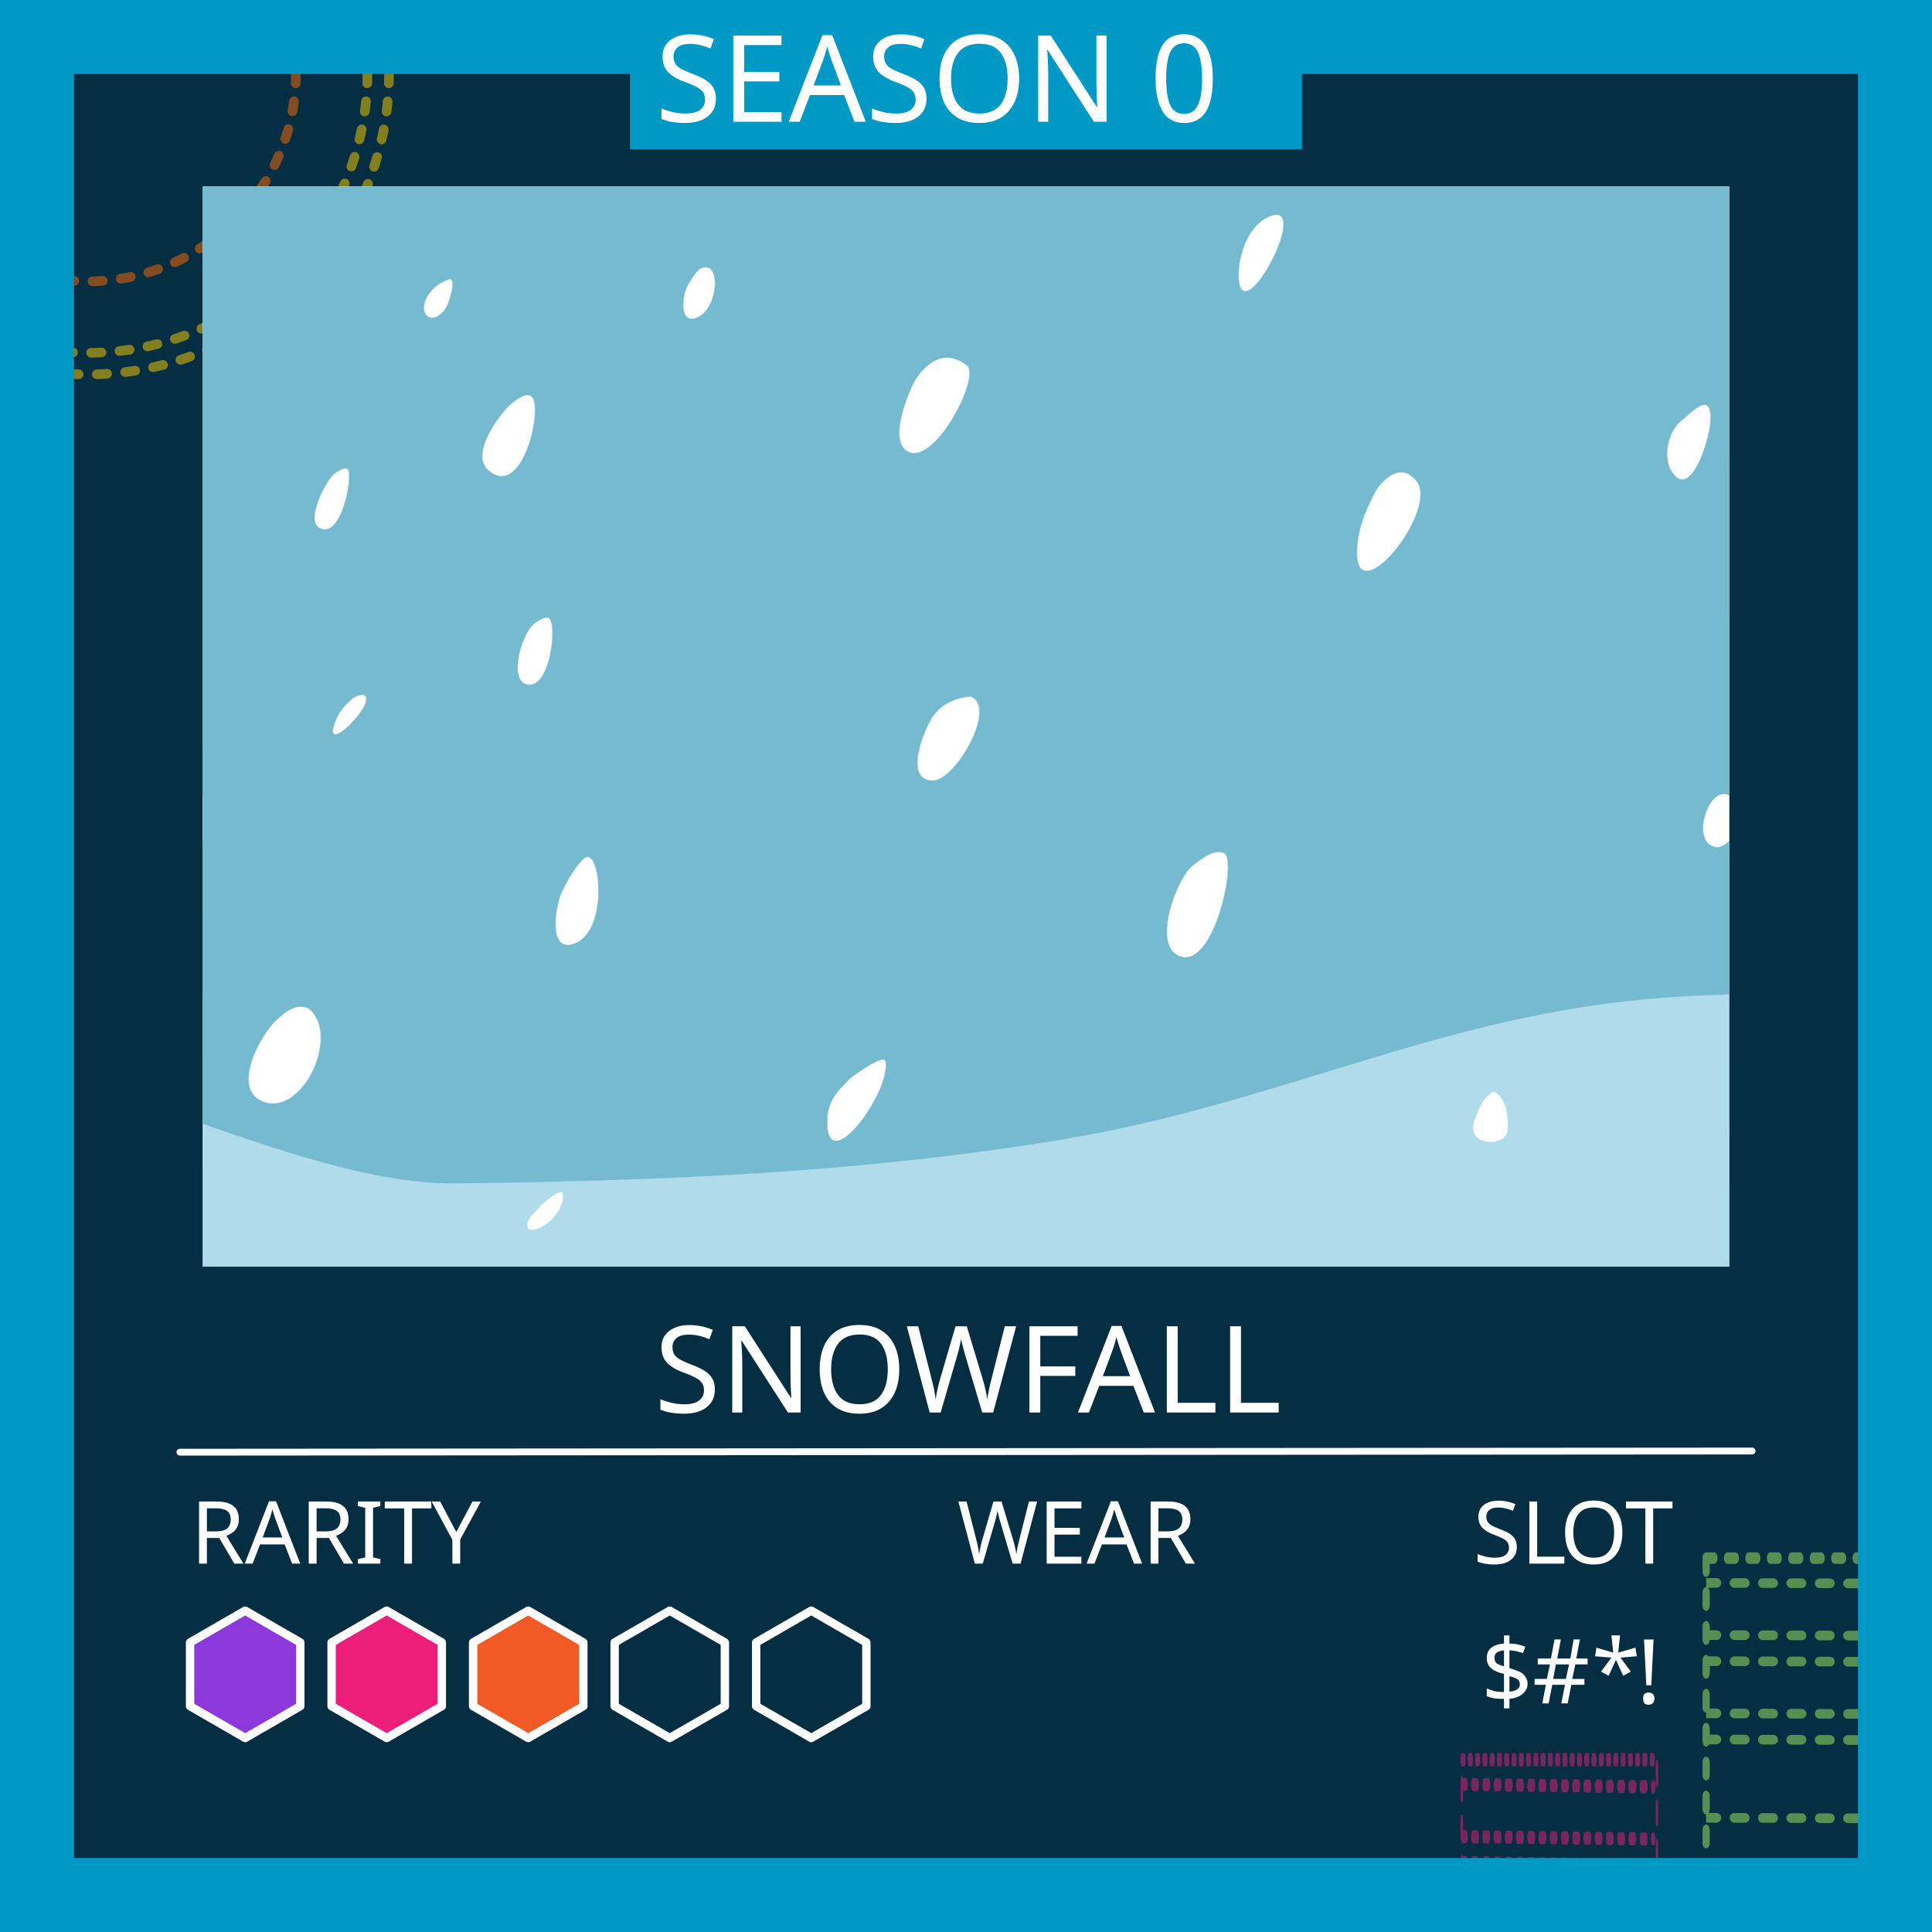
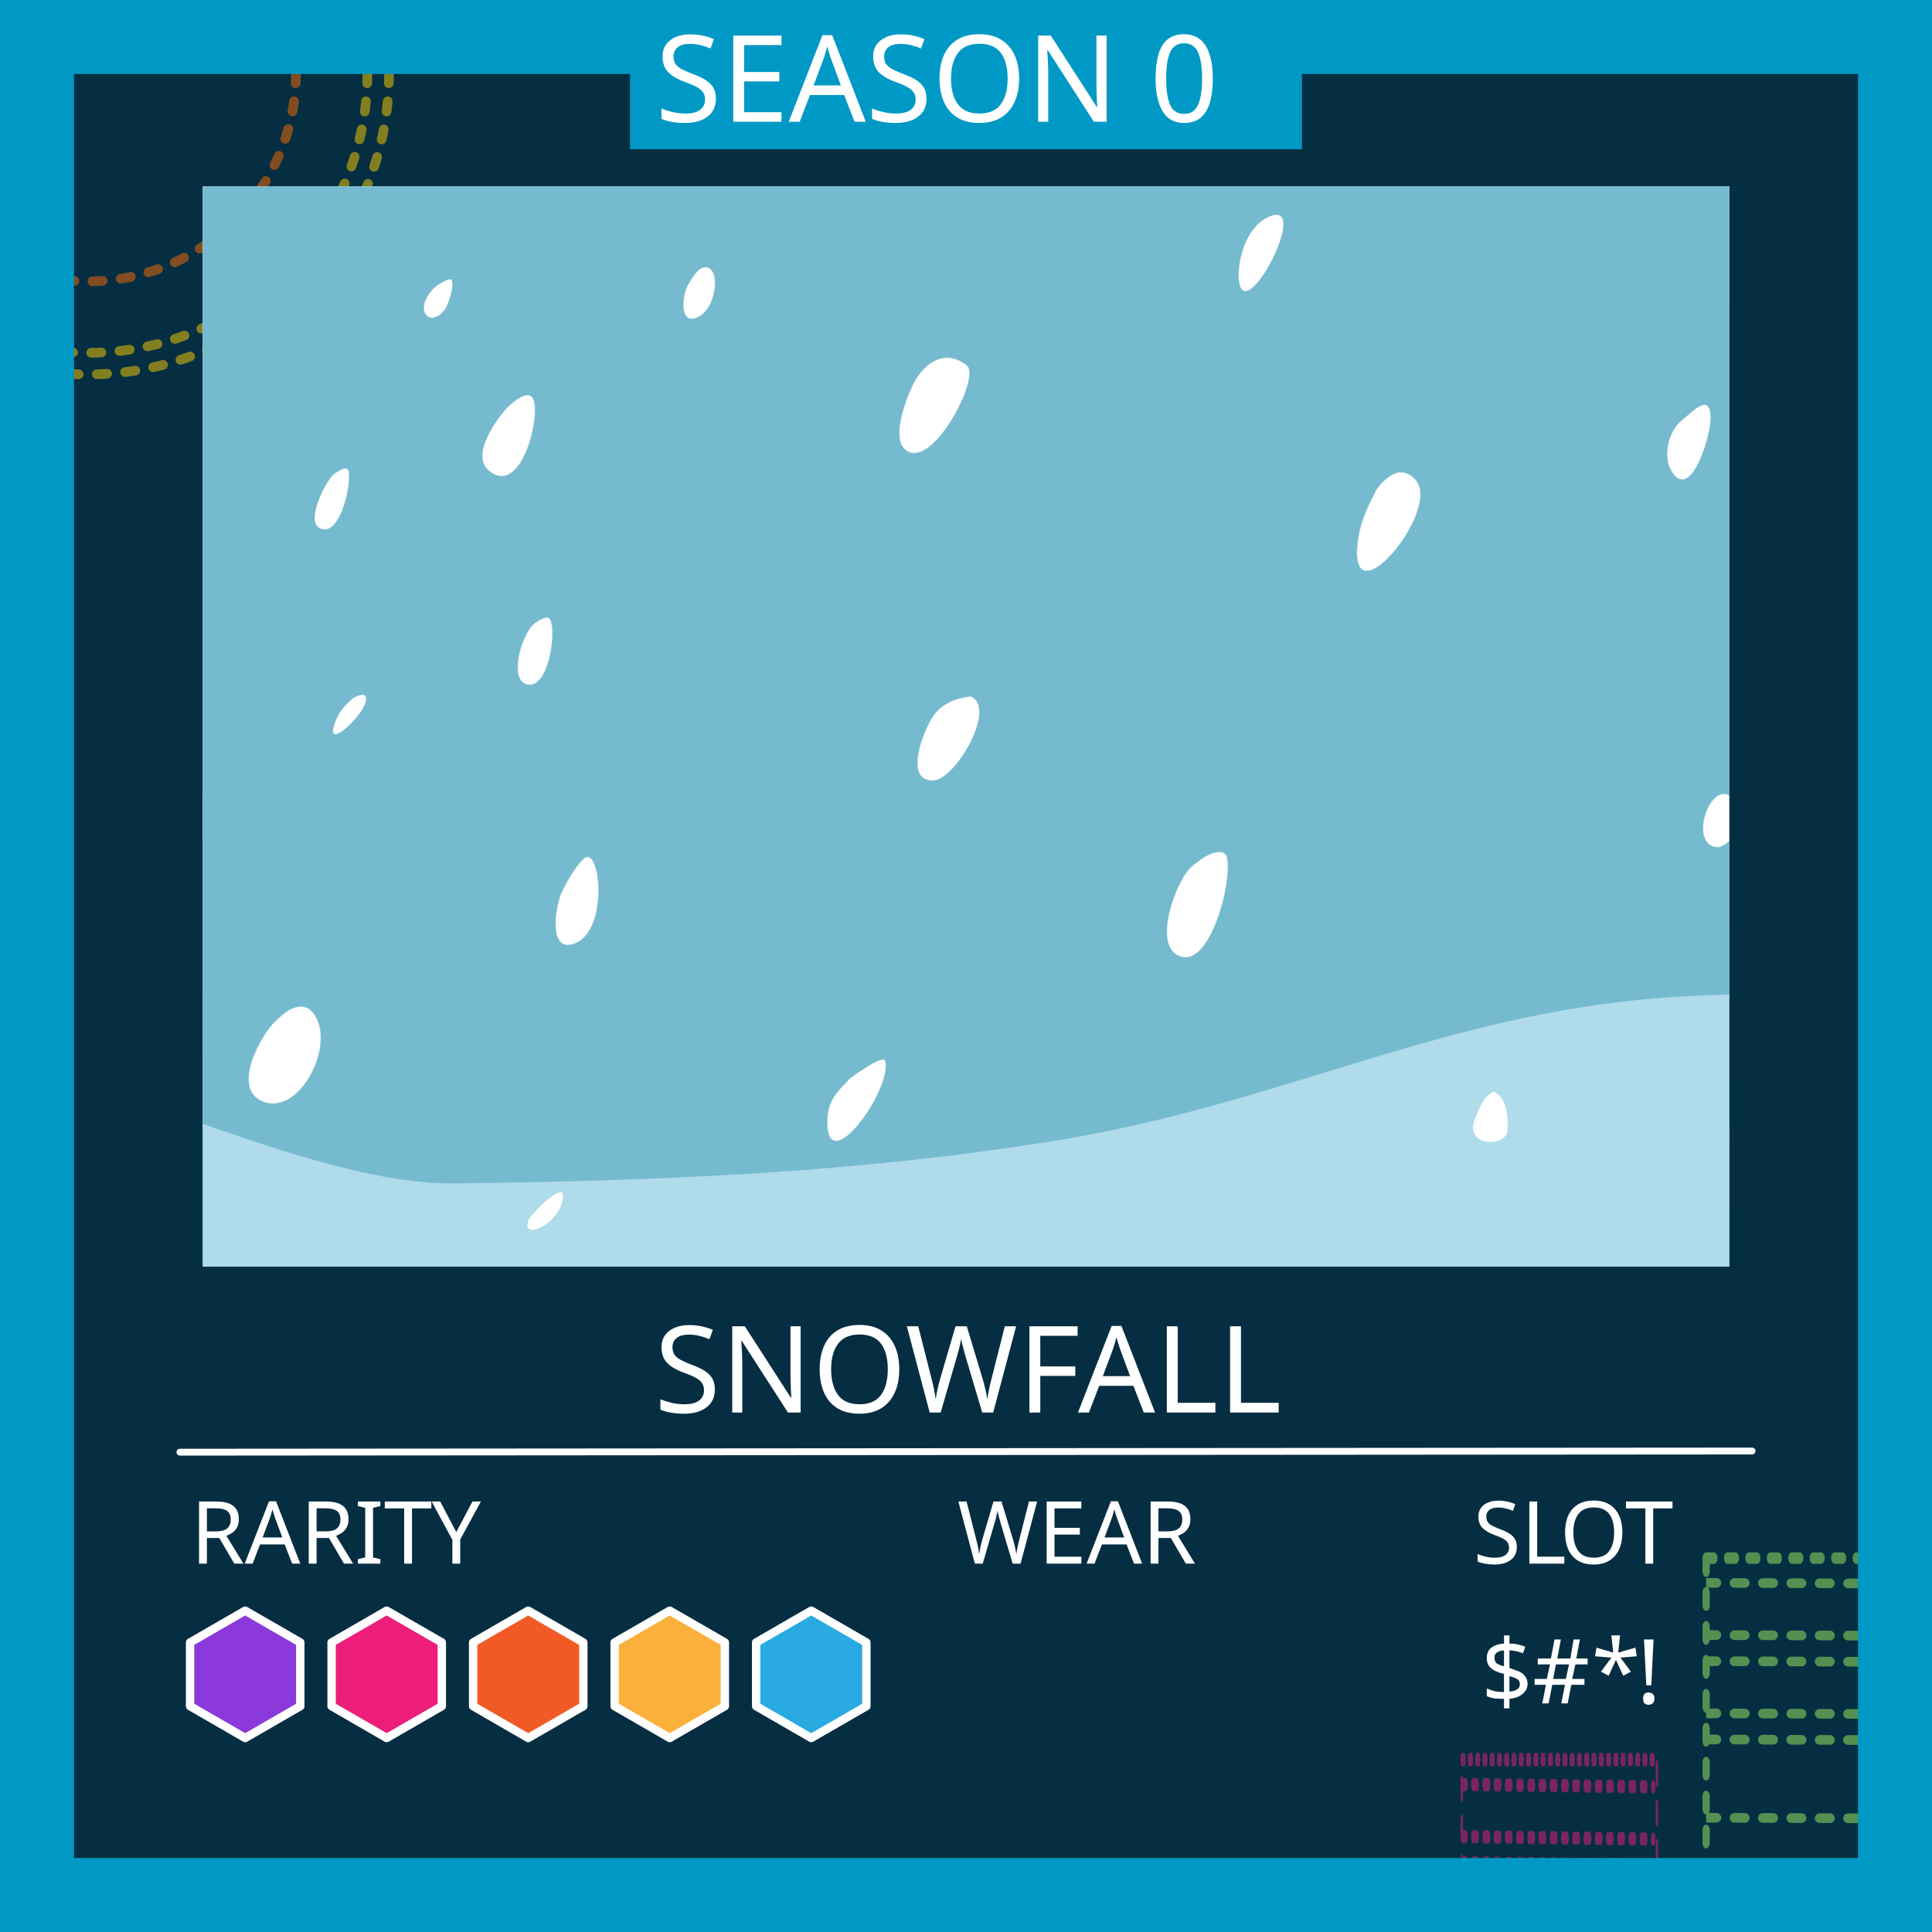
<svg xmlns="http://www.w3.org/2000/svg" width="800px" height="800px" viewBox="0 0 800 800" version="1.1" style="fill-rule: evenodd; clip-rule: evenodd; stroke-linecap: round; stroke-linejoin: round; stroke-miterlimit: 1.5">
  <g id="normal-card">
    <rect id="bg" x="-48.418" y="-9.957" width="931.967" height="871.066" style="fill: rgb(6, 46, 66)" />
    <g id="rectangles" transform="matrix(1,0,0,1,49.4291,64.1339)">
      <g opacity="0.5">
        <g transform="matrix(0.660629,0,0,1.04551,351.522,-81.058)">
          <rect x="462.47" y="633.282" width="419.335" height="322.449" style="fill: none" />
          <clipPath id="normal-card_0">
            <rect x="462.47" y="633.282" width="419.335" height="322.449" />
          </clipPath>
          <g clip-path="url(#normal-card_0)">
            <g transform="matrix(1.51371,0,0,0.956468,-452.99,37.369)">
              <path d="M604.78,633.282L877.032,634.306" style="fill: none; stroke: rgb(166, 240, 98); stroke-width: 4px; stroke-dasharray: 4.25, 7.5, 0, 0" />
            </g>
            <g transform="matrix(1.51371,0,0,0.956468,-452.99,58.0423)">
              <path d="M604.78,633.282L877.032,634.306" style="fill: none; stroke: rgb(166, 240, 98); stroke-width: 4px; stroke-dasharray: 4.25, 7.5, 0, 0" />
            </g>
            <g transform="matrix(1.51371,0,0,0.956468,-452.99,68.3789)">
              <path d="M604.78,633.282L877.032,634.306" style="fill: none; stroke: rgb(166, 240, 98); stroke-width: 4px; stroke-dasharray: 4.25, 7.5, 0, 0" />
            </g>
            <g transform="matrix(1.51371,0,0,0.956468,-452.99,89.0522)">
              <path d="M604.78,633.282L877.032,634.306" style="fill: none; stroke: rgb(166, 240, 98); stroke-width: 4px; stroke-dasharray: 4.25, 7.5, 0, 0" />
            </g>
            <g transform="matrix(1.51371,0,0,0.956468,-452.99,99.3888)">
              <path d="M604.78,633.282L877.032,634.306" style="fill: none; stroke: rgb(166, 240, 98); stroke-width: 4px; stroke-dasharray: 4.25, 7.5, 0, 0" />
            </g>
            <g transform="matrix(1.51371,0,0,0.956468,-452.99,130.399)">
              <path d="M604.78,633.282L877.032,634.306" style="fill: none; stroke: rgb(166, 240, 98); stroke-width: 4px; stroke-dasharray: 4.25, 7.5, 0, 0" />
            </g>
            <g transform="matrix(1.51371,0,0,0.956468,-452.99,151.072)">
              <path d="M604.78,633.282L877.032,634.306" style="fill: none; stroke: rgb(166, 240, 98); stroke-width: 4px; stroke-dasharray: 4.25, 7.5, 0, 0" />
            </g>
            <g transform="matrix(1.51371,0,0,0.956468,-452.99,171.745)">
              <path d="M604.78,633.282L877.032,634.306" style="fill: none; stroke: rgb(166, 240, 98); stroke-width: 4px; stroke-dasharray: 4.25, 7.5, 0, 0" />
            </g>
          </g>
          <rect x="462.47" y="633.282" width="419.335" height="322.449" style="fill: none; stroke: rgb(166, 240, 98); stroke-width: 4.57px; stroke-dasharray: 4.86, 8.58, 0, 0" />
        </g>
        <g transform="matrix(0.192707,0,0,1.04551,466.744,2.40586)">
          <rect x="462.47" y="633.282" width="419.335" height="322.449" style="fill: none" />
          <clipPath id="normal-card_1">
            <rect x="462.47" y="633.282" width="419.335" height="322.449" />
          </clipPath>
          <g clip-path="url(#normal-card_1)">
            <g transform="matrix(1.51371,0,0,0.956468,-452.99,37.369)">
              <path d="M604.78,633.282L877.032,634.306" style="fill: none; stroke: rgb(237, 30, 121); stroke-width: 5.43px; stroke-dasharray: 5.77, 10.18, 0, 0" />
            </g>
            <g transform="matrix(1.51371,0,0,0.956468,-452.99,58.0423)">
              <path d="M604.78,633.282L877.032,634.306" style="fill: none; stroke: rgb(237, 30, 121); stroke-width: 5.43px; stroke-dasharray: 5.77, 10.18, 0, 0" />
            </g>
            <g transform="matrix(1.51371,0,0,0.956468,-452.99,68.3789)">
              <path d="M604.78,633.282L877.032,634.306" style="fill: none; stroke: rgb(237, 30, 121); stroke-width: 5.43px; stroke-dasharray: 5.77, 10.18, 0, 0" />
            </g>
            <g transform="matrix(1.51371,0,0,0.956468,-452.99,89.0522)">
              <path d="M604.78,633.282L877.032,634.306" style="fill: none; stroke: rgb(237, 30, 121); stroke-width: 5.43px; stroke-dasharray: 5.77, 10.18, 0, 0" />
            </g>
          </g>
          <rect x="462.47" y="633.282" width="419.335" height="322.449" style="fill: none; stroke: rgb(237, 30, 121); stroke-width: 5.32px; stroke-dasharray: 5.65, 9.98, 0, 0" />
        </g>
      </g>
    </g>
    <g id="circles" opacity="0.5">
      <g transform="matrix(1,0,0,1,-118.853,-94.5905)">
        <circle cx="155.124" cy="124.814" r="124.814" style="fill: none; stroke: rgb(255, 207, 0); stroke-width: 4px; stroke-dasharray: 4.25, 7.5, 0, 0" />
      </g>
      <g transform="matrix(0.928318,0,0,0.928318,-107.734,-85.6437)">
        <circle cx="155.124" cy="124.814" r="124.814" style="fill: none; stroke: rgb(255, 207, 0); stroke-width: 4.31px; stroke-dasharray: 4.58, 8.08, 0, 0" />
      </g>
      <g transform="matrix(0.691272,0,0,0.691272,-70.9623,-56.0571)">
        <circle cx="155.124" cy="124.814" r="124.814" style="fill: none; stroke: rgb(255, 108, 0); stroke-width: 5.79px; stroke-dasharray: 6.15, 10.85, 0, 0" />
      </g>
    </g>
    <g id="rarity-bars" transform="matrix(0.86723,0,0,0.86723,10.4494,88.5493)">
      <g id="rarity-bars-fill">
        <g transform="matrix(0.114833,0,0,0.114833,59.0756,653.445)">
          <path d="M400,117.517L629.266,249.774L629.266,514.685L400.192,646.941L400.192,647.052L400.096,646.997L400,647.052L400,646.941L170.925,514.685L170.925,249.774L400,117.517Z" style="fill: rgb(139, 57, 219)" />
        </g>
        <g transform="matrix(0.114833,0,0,0.114833,126.648,653.445)">
          <path d="M400,117.517L629.266,249.774L629.266,514.685L400.192,646.941L400.192,647.052L400.096,646.997L400,647.052L400,646.941L170.925,514.685L170.925,249.774L400,117.517Z" style="fill: rgb(237, 30, 121)" />
        </g>
        <g transform="matrix(0.114833,0,0,0.114833,194.22,653.445)">
          <path d="M400,117.517L629.266,249.774L629.266,514.685L400.192,646.941L400.192,647.052L400.096,646.997L400,647.052L400,646.941L170.925,514.685L170.925,249.774L400,117.517Z" style="fill: rgb(241, 90, 36)" />
+         </g>
+         <g transform="matrix(0.114833,0,0,0.114833,261.792,653.445)">
+           <path d="M400,117.517L629.266,249.774L629.266,514.685L400.192,646.941L400.192,647.052L400.096,646.997L400,647.052L400,646.941L170.925,514.685L170.925,249.774L400,117.517Z" style="fill: rgb(251, 176, 59)" />
+         </g>
+         <g transform="matrix(0.114833,0,0,0.114833,329.364,653.445)">
+           <path d="M400,117.517L629.266,249.774L629.266,514.685L400.192,646.941L400.192,647.052L400.096,646.997L400,647.052L400,646.941L170.925,514.685L170.925,249.774L400,117.517Z" style="fill: rgb(41, 171, 226)" />
        </g>
      </g>
      <g id="rarity-bars-stroke">
        <g transform="matrix(0.114833,0,0,0.114833,59.0756,653.445)">
          <path d="M400,117.517L629.266,249.774L629.266,514.685L400.192,646.941L400.192,647.052L400.096,646.997L400,647.052L400,646.941L170.925,514.685L170.925,249.774L400,117.517Z" style="fill: none; stroke: white; stroke-width: 34.83px" />
        </g>
        <g transform="matrix(0.114833,0,0,0.114833,126.648,653.445)">
          <path d="M400,117.517L629.266,249.774L629.266,514.685L400.192,646.941L400.192,647.052L400.096,646.997L400,647.052L400,646.941L170.925,514.685L170.925,249.774L400,117.517Z" style="fill: none; stroke: white; stroke-width: 34.83px" />
        </g>
        <g transform="matrix(0.114833,0,0,0.114833,194.22,653.445)">
          <path d="M400,117.517L629.266,249.774L629.266,514.685L400.192,646.941L400.192,647.052L400.096,646.997L400,647.052L400,646.941L170.925,514.685L170.925,249.774L400,117.517Z" style="fill: none; stroke: white; stroke-width: 34.83px" />
        </g>
        <g transform="matrix(0.114833,0,0,0.114833,261.792,653.445)">
          <path d="M400,117.517L629.266,249.774L629.266,514.685L400.192,646.941L400.192,647.052L400.096,646.997L400,647.052L400,646.941L170.925,514.685L170.925,249.774L400,117.517Z" style="fill: none; stroke: white; stroke-width: 34.83px" />
        </g>
        <g transform="matrix(0.114833,0,0,0.114833,329.364,653.445)">
          <path d="M400,117.517L629.266,249.774L629.266,514.685L400.192,646.941L400.192,647.052L400.096,646.997L400,647.052L400,646.941L170.925,514.685L170.925,249.774L400,117.517Z" style="fill: none; stroke: white; stroke-width: 34.83px" />
        </g>
      </g>
    </g>
    <g transform="matrix(0.720342,0,0,0.720342,23.1337,330.63)">
      <text x="77.471px" y="439.84px" style="font-family: 'Futura-Medium', 'Futura', sans-serif; font-weight: 500; font-size: 50px; fill: white">
        RARIT
        <tspan x="216.021px " y="439.84px ">Y</tspan>
      </text>
    </g>
    <g transform="matrix(0.911866,0,0,0.911866,252.534,309.097)">
      <text x="190.763px" y="439.84px" style="font-family: 'Futura-Medium', 'Futura', sans-serif; font-weight: 500; font-size: 50px; fill: white" id="wear_value" />
    </g>
    <g transform="matrix(0.720342,0,0,0.720342,340.614,330.63)">
      <text x="77.471px" y="439.84px" style="font-family: 'Futura-Medium', 'Futura', sans-serif; font-weight: 500; font-size: 50px; fill: white">WEAR</text>
    </g>
    <g transform="matrix(12.011,0,0,12.011,-6825.08,-7656.1)">
      <g id="misc">
        <g>
          <text x="619.305px" y="696.149px" style="font-family: 'Futura-Medium', 'Futura', sans-serif; font-weight: 500; font-size: 3.075px; fill: white">$#</text>
          <text x="623.101px" y="696.149px" style="font-family: 'Futura-Medium', 'Futura', sans-serif; font-weight: 500; font-size: 3.075px; fill: white">*</text>
          <text x="624.664px" y="696.149px" style="font-family: 'Futura-Medium', 'Futura', sans-serif; font-weight: 500; font-size: 3.075px; fill: white">!</text>
        </g>
      </g>
    </g>
    <g transform="matrix(0.720342,0,0,0.720342,520.614,330.63)">
      <text x="124.102px" y="439.84px" style="font-family: 'Futura-Medium', 'Futura', sans-serif; font-weight: 500; font-size: 50px; fill: white">
        SL
        <tspan x="173.882px 217.217px " y="439.84px 439.84px ">OT</tspan>
      </text>
    </g>
    <g transform="matrix(1,0,0,1,-7.69409,0)">
      <path d="M82.194,602.738L733.196,602.258C733.979,602.258 734.615,601.621 734.614,600.838C734.614,600.055 733.977,599.42 733.194,599.42L82.192,599.9C81.409,599.901 80.773,600.537 80.774,601.321C80.775,602.104 81.411,602.739 82.194,602.738Z" style="fill: white" />
    </g>
    <g transform="matrix(1,0,0,1,120.441,145.046)">
      <text x="150.471px" y="439.84px" style="font-family: 'Futura-Medium', 'Futura', sans-serif; font-weight: 500; font-size: 50px; fill: white">SNOWFALL </text>
    </g>
    <path id="border" d="M800,801.235L800,-4.106L-0,-4.106L0,801.235L800,801.235ZM260.875,30.644L30.644,30.644C30.644,30.644 30.644,769.356 30.644,769.356C30.644,769.356 769.356,769.356 769.356,769.356L769.356,30.644L539.125,30.644L539.125,61.806L260.875,61.806L260.875,30.644Z" style="fill: rgb(0, 153, 197)" />
    <g id="guide" transform="matrix(1,0,0,1.04284,1.75676,-22.4672)">
      <rect x="82.193" y="95.569" width="632.101" height="428.927" style="fill: url(#normal-card_Linear1)" />
      <rect x="82.193" y="95.569" width="632.101" height="428.927" style="fill: url(#snowfall-landscape)" />
    </g>
    <pattern id="snowfall-landscape" width="100%" height="100%">
      <g id="snowfall-landscape">
        <g transform="matrix(0.840114,0,0,0.897336,54.5717,53.2039)">
          <g id="landscape">
            <rect x="-80.271" y="-62.835" width="990.554" height="903.087" style="fill: rgb(118, 186, 207)" />
            <clipPath id="snowfall-landscape_0">
              <rect x="-80.271" y="-62.835" width="990.554" height="903.087" />
            </clipPath>
            <g clip-path="url(#snowfall-landscape_0)">
              <g transform="matrix(1.19031,0,0,1.11441,-64.9575,-59.2909)">
                <path d="M-317.074,416.647C-249.603,399.121 -228.195,348.47 -159.454,337.627C-86.114,326.059 30.108,396.736 104.557,395.859C190.506,394.847 271.828,391.668 354.855,378.604C446.276,364.219 511.696,329.069 603.84,322.19C705.948,314.568 863.299,336.869 962.77,355.08C1019.14,365.399 1064.17,369.955 1118.7,387.373C1162.45,401.35 1145.45,477.59 1141.5,509.503C1131.46,590.51 1120.89,671.876 1116.74,753.435C1114.35,800.249 1119.02,859.239 1085.56,896.978C1022.13,968.5 785.433,975.001 696.624,983.85C594.437,994.031 492.199,1004.49 389.763,1011.85C121.264,1031.15 -147.249,1016.12 -251.178,724.308" style="fill: rgb(175, 219, 234)" />
              </g>
              <g transform="matrix(1.19031,0,0,1.11441,-64.9575,-59.2909)">
                <path d="M-195.523,534.282C-192.361,528.772 -145.506,512.675 -138.593,509.878C-75.674,484.421 -8.922,461.04 58.741,452.977C179.229,438.62 300.803,480.931 422.146,476.501C574.239,470.948 871.795,332.838 991.715,449.812C1078.58,534.546 1066.18,693.779 1060.21,803.084C1057.7,849.151 1055.33,906.33 1020.88,941.351C964.667,998.497 861.312,992.519 788.59,988.671C666.014,982.184 544.128,965.349 421.673,956.815C315.91,949.444 209.969,946.993 103.987,945.753C-47.804,943.978 -148.323,970.972 -190.577,794.715" style="fill: rgb(225, 243, 249)" />
              </g>
            </g>
          </g>
        </g>
        <g id="snow-flakes">
          <path d="M136.082,83.393C132.959,81.115 126.369,87.524 125.602,88.357C121.082,93.268 110.999,106.787 118.459,112.826C132.621,124.291 141.149,87.09 136.082,83.393Z" style="fill: white" />
          <path d="M201.495,38.238C198.304,42.374 196.912,56.115 205.491,51.658C213.375,47.563 214.698,29.762 206.701,32.381C204.483,33.107 201.495,38.238 201.495,38.238Z" style="fill: white" />
          <path d="M142.462,171.192C139.675,171.687 136.981,173.476 135.533,175.425C134.394,176.957 133.045,179.8 132.365,181.468C130.802,185.3 128.01,196.937 134.806,197.798C144.469,199.021 147.321,170.329 142.462,171.192Z" style="fill: white" />
          <path d="M62.356,203.139C59.047,205.839 56.882,208.037 55.275,211.681C48.999,225.912 66.576,210.385 67.609,204.182C68.361,199.667 62.356,203.139 62.356,203.139Z" style="fill: white" />
          <path d="M54.06,114.488C50.995,117.08 42.23,133.074 48.683,135.791C57.677,139.578 62.381,114.38 59.983,112.285C58.5,110.99 54.06,114.488 54.06,114.488Z" style="fill: white" />
          <path d="M94.243,42.05C88.029,49.306 93.953,56.349 100.107,49.059C101.998,46.819 105.37,35.835 101.876,36.963C96.43,38.72 94.243,42.05 94.243,42.05Z" style="fill: white" />
          <path d="M157.838,266.921C153.081,271.146 149.428,278.949 149.081,279.493C146.596,283.384 142.64,302.876 152.37,301.023C168.735,297.906 164.744,260.787 157.838,266.921Z" style="fill: white" />
          <g transform="matrix(1,0,0,1,-30.5688,-5.59722)">
            <path d="M74.674,332.245C69.304,329.167 63.876,334.276 61.275,336.481C54.916,341.873 41.869,364.119 55.734,369.025C72.032,374.792 87.503,342.509 74.674,332.245Z" style="fill: white" />
          </g>
          <path d="M135.526,409.336C129.718,419.897 149.185,412.061 149.198,400.596C149.203,396.304 140,404.648 140,404.648L135.526,409.336Z" style="fill: white" />
          <path d="M62.632,448.586C58.9,451.563 54.452,457.598 54.079,458.366C50.368,465.994 45.228,487.073 58.28,489.093C75.777,491.801 78.057,454.125 74.277,447.566C72.48,444.449 62.632,448.586 62.632,448.586Z" style="fill: white" />
          <g transform="matrix(1,0,0,1,126.024,-136.102)">
            <path d="M142.126,490.198C136.932,495.473 132.374,498.947 132.61,508.305C133.145,529.589 159.151,494.92 156.656,483.52C155.928,480.19 142.126,490.198 142.126,490.198Z" style="fill: white" />
          </g>
          <g transform="matrix(1,0,0,1,-21.1752,11.0264)">
            <path d="M54.381,565.911C49.572,572.474 46.385,578.5 46.275,579.027C44.747,586.349 43.046,596.817 53.908,595.867C68.453,594.594 71.483,564.992 67.513,559.86C64.132,555.491 57.097,562.203 54.381,565.911Z" style="fill: white" />
          </g>
          <path d="M227.212,581.646C221.011,590.117 209.005,612.257 221.59,616.52C236.568,621.593 247.208,583.817 241.992,574.216C239.309,569.277 227.212,581.646 227.212,581.646Z" style="fill: white" />
          <path d="M254.034,450.108C253.072,447.365 247.347,450.651 246.598,451.481C244.637,453.654 243.055,456.193 241.679,458.766C239.348,463.127 231.467,478.837 238.415,482.392C250.358,488.502 255.94,455.541 254.034,450.108Z" style="fill: white" />
          <path d="M55.435,686.269C50.635,691.083 47.78,699.021 47.444,700.091C45.874,705.083 43.753,713.169 46.361,718.14C53.687,732.105 65.044,695.122 64.784,687.744C64.439,677.971 55.435,686.269 55.435,686.269Z" style="fill: white" />
          <path d="M156.244,755.694C156.244,755.694 156.438,745.184 150.272,745.662C146.638,745.944 141.888,748.783 141.322,749.391C136.097,755.006 128.26,774.924 137.217,780.299C148.871,787.291 158.874,764.334 156.244,755.694Z" style="fill: white" />
          <path d="M274.113,698.848C269.041,701.36 265.447,708.805 264.049,713.884C256.156,742.555 280.973,718.102 284.101,706.454C288.949,688.401 274.113,698.848 274.113,698.848Z" style="fill: white" />
          <path d="M424.1,473.54C413.496,470.354 409.833,477.034 409.594,477.405C405.839,483.244 397.653,504.639 406.036,509.636C417.504,516.473 432.195,475.972 424.1,473.54Z" style="fill: white" />
          <path d="M423.081,264.862C419.029,262.595 412.423,267.752 409.528,270.045C403.326,274.958 392.52,302.181 405.036,305.788C418.963,309.8 428.135,267.69 423.081,264.862Z" style="fill: white" />
          <path d="M303.018,209.59C299.169,214.377 289.643,235.896 302.37,235.896C311.511,235.896 329.04,207.067 318.054,202.544C318.054,202.544 308.393,202.902 303.018,209.59Z" style="fill: white" />
          <path d="M316.405,71.089C304.827,62.407 296.332,74.76 295.027,77.007C291.899,82.39 283.552,101.828 292.466,105.454C303.614,109.989 322.141,75.39 316.405,71.089Z" style="fill: white" />
          <path d="M485.865,120.663C482.496,127.07 479.476,132.686 478.372,140.371C473.526,174.107 513.04,128.762 502.342,116.704C494.417,107.771 485.865,120.663 485.865,120.663Z" style="fill: white" />
          <path d="M441.062,12.245C430.878,16.88 427.988,32.124 429.202,38.371C432.344,54.536 459.645,3.787 441.062,12.245Z" style="fill: white" />
          <path d="M480.994,614.244C478.498,620.618 477.007,648.474 488.816,642.046C499.979,635.97 514.454,594.92 495.424,601.508C495.424,601.508 485.624,602.42 480.994,614.244Z" style="fill: white" />
          <path d="M491.449,729.992C488.78,736.595 484.491,751.495 490.458,755.225C502.821,762.952 511.323,734.547 505.685,723.609C502.793,717.999 491.449,729.992 491.449,729.992Z" style="fill: white" />
          <g transform="matrix(0.280212,0.959938,-0.959938,0.280212,1123.95,-132.275)">
            <path d="M646.757,677.288C636.941,687.866 654.228,689.644 654.228,689.644C654.228,689.644 659.804,688.444 653.91,680.099C650.84,675.752 646.757,677.288 646.757,677.288Z" style="fill: white" />
          </g>
          <path d="M619.893,554.91C617.056,557.307 611.854,564.735 611.034,569.763C610.067,575.682 612.357,580.169 618.242,575.419C623.96,570.805 627.683,558.685 627.959,555.267C628.175,552.585 625.003,550.591 619.893,554.91Z" style="fill: white" />
          <path d="M701.163,719.361C698.665,726.059 687.689,746.965 696.397,754.429C705.399,762.144 722.655,725.923 712.644,714.734C712.644,714.734 705.493,707.753 701.163,719.361Z" style="fill: white" />
          <path d="M738.127,522.122C725.108,522.665 720.43,573.033 737.498,557.142C740.761,554.104 743.035,549.932 744.512,545.769C746.479,540.226 748.236,532.577 747.074,528.663C745.031,521.781 738.127,522.122 738.127,522.122Z" style="fill: white" />
          <path d="M657.644,408.819C657.41,398.466 653.264,397.395 646.631,401.799C638.975,406.881 634.793,420.701 636.269,429.903C639.692,451.23 657.83,417.092 657.644,408.819Z" style="fill: white" />
          <g transform="matrix(1,0,0,1,26.5077,-54.5945)">
            <path d="M716.27,234.701C716.472,218.682 700.786,240.081 700.325,241.34C698.039,247.581 695.211,255.479 696.429,262.219C700.536,284.946 716.103,247.941 716.27,234.701Z" style="fill: white" />
          </g>
          <path d="M770.45,359.82C771.667,349.189 761.855,356.209 760.617,356.965C755.88,359.856 753.709,368.234 757.807,372.446C764.163,378.979 769.582,367.399 770.45,359.82Z" style="fill: white" />
          <g transform="matrix(1.53817,0,0,1.49035,-556.789,81.5667)">
            <path d="M709.58,186.445C706.696,187.506 705.301,191.606 704.393,193.911C701.519,201.208 712.965,201.301 713.25,196.766C713.814,187.812 709.58,186.445 709.58,186.445Z" style="fill: white" />
          </g>
          <path d="M624.238,93.668C625.161,80.559 616.921,89.467 612.341,92.977C606.908,97.142 604.146,107.563 608.634,113.718C616.262,124.179 623.758,100.486 624.238,93.668Z" style="fill: white" />
          <path d="M739.813,59.97C733.24,64.545 731.136,69.074 730.599,70.188C723.434,85.051 738.398,86.473 742.014,73.471C746.491,57.374 739.813,59.97 739.813,59.97Z" style="fill: white" />
          <g transform="matrix(0.427052,0.904227,-0.904227,0.427052,587.762,-424.063)">
            <path d="M626.162,242.883C607.325,244.234 631.546,269.987 637.699,257.087C637.699,257.087 639.258,251.762 633.719,246.514C629.233,242.263 626.162,242.883 626.162,242.883Z" style="fill: white" />
          </g>
          <path d="M769.915,292.482C777.373,270.72 768.469,274.538 768.408,274.534C764.84,274.303 760.737,278.226 758.393,280.406C752.814,285.598 744.683,295.929 746.715,304.163C750.542,319.671 767.931,298.271 769.915,292.482Z" style="fill: white" />
          <path d="M646.649,10.632C635.149,24.706 660.187,32.942 658.702,20.019C658.702,20.019 659.619,15.516 651.002,9.952C648.88,8.582 646.649,10.632 646.649,10.632Z" style="fill: white" />
          <g transform="matrix(1,0,0,1,-19.2801,218.243)">
            <path d="M792.864,425.696C787.593,421.761 784.049,433.082 783.758,434.139C779.607,449.21 796.643,434.123 792.864,425.696Z" style="fill: white" />
          </g>
        </g>
      </g>
    </pattern>
    <g transform="matrix(1,0,0,1,7.6296,-2.65748)">
      <text x="263.72px" y="53.076px" style="font-family: 'Futura-Medium', 'Futura', sans-serif; font-weight: 500; font-size: 50px; fill: white">SEASON 0</text>
    </g>
  </g>
  <defs>
    <linearGradient id="normal-card_Linear1" x1="0" y1="0" x2="1" y2="0" gradientUnits="userSpaceOnUse" gradientTransform="matrix(3.89688e-14,-610.267,636.408,3.73681e-14,398.243,614.74)">
      <stop offset="0" style="stop-color: rgb(80, 225, 255); stop-opacity: 1" />
      <stop offset="0.44" style="stop-color: rgb(219, 249, 255); stop-opacity: 1" />
      <stop offset="1" style="stop-color: white; stop-opacity: 1" />
    </linearGradient>
  </defs>
</svg>
